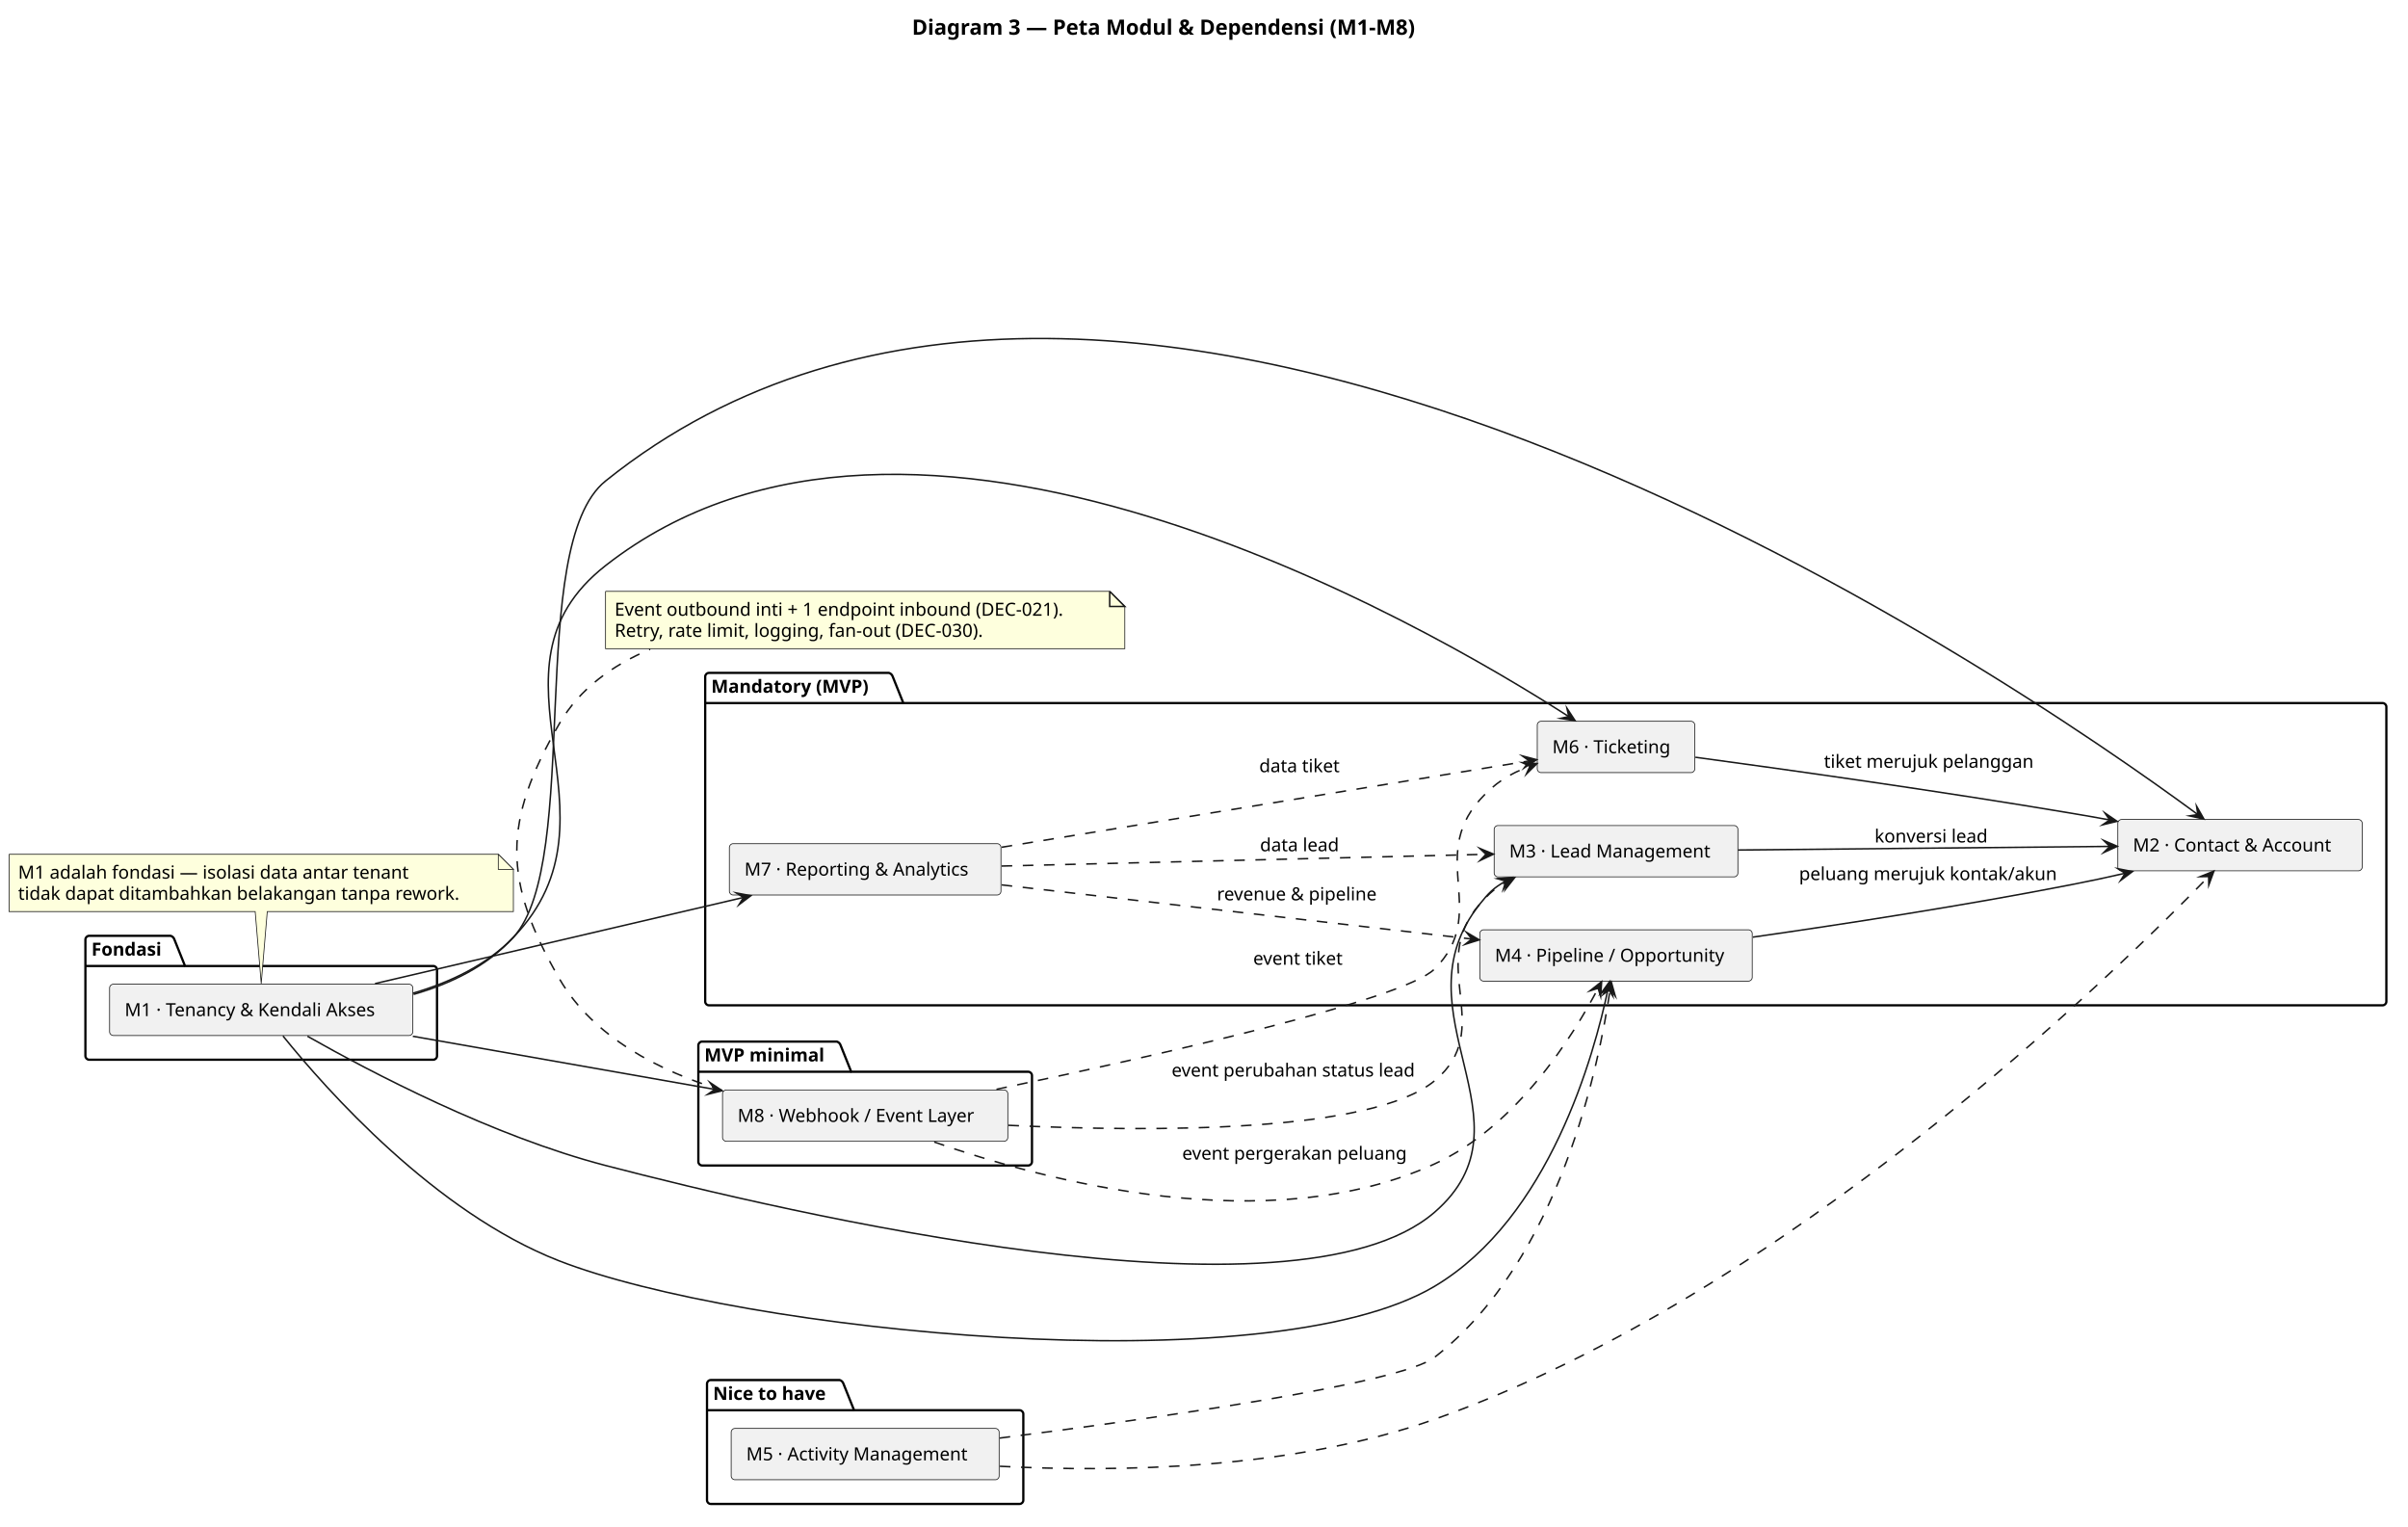
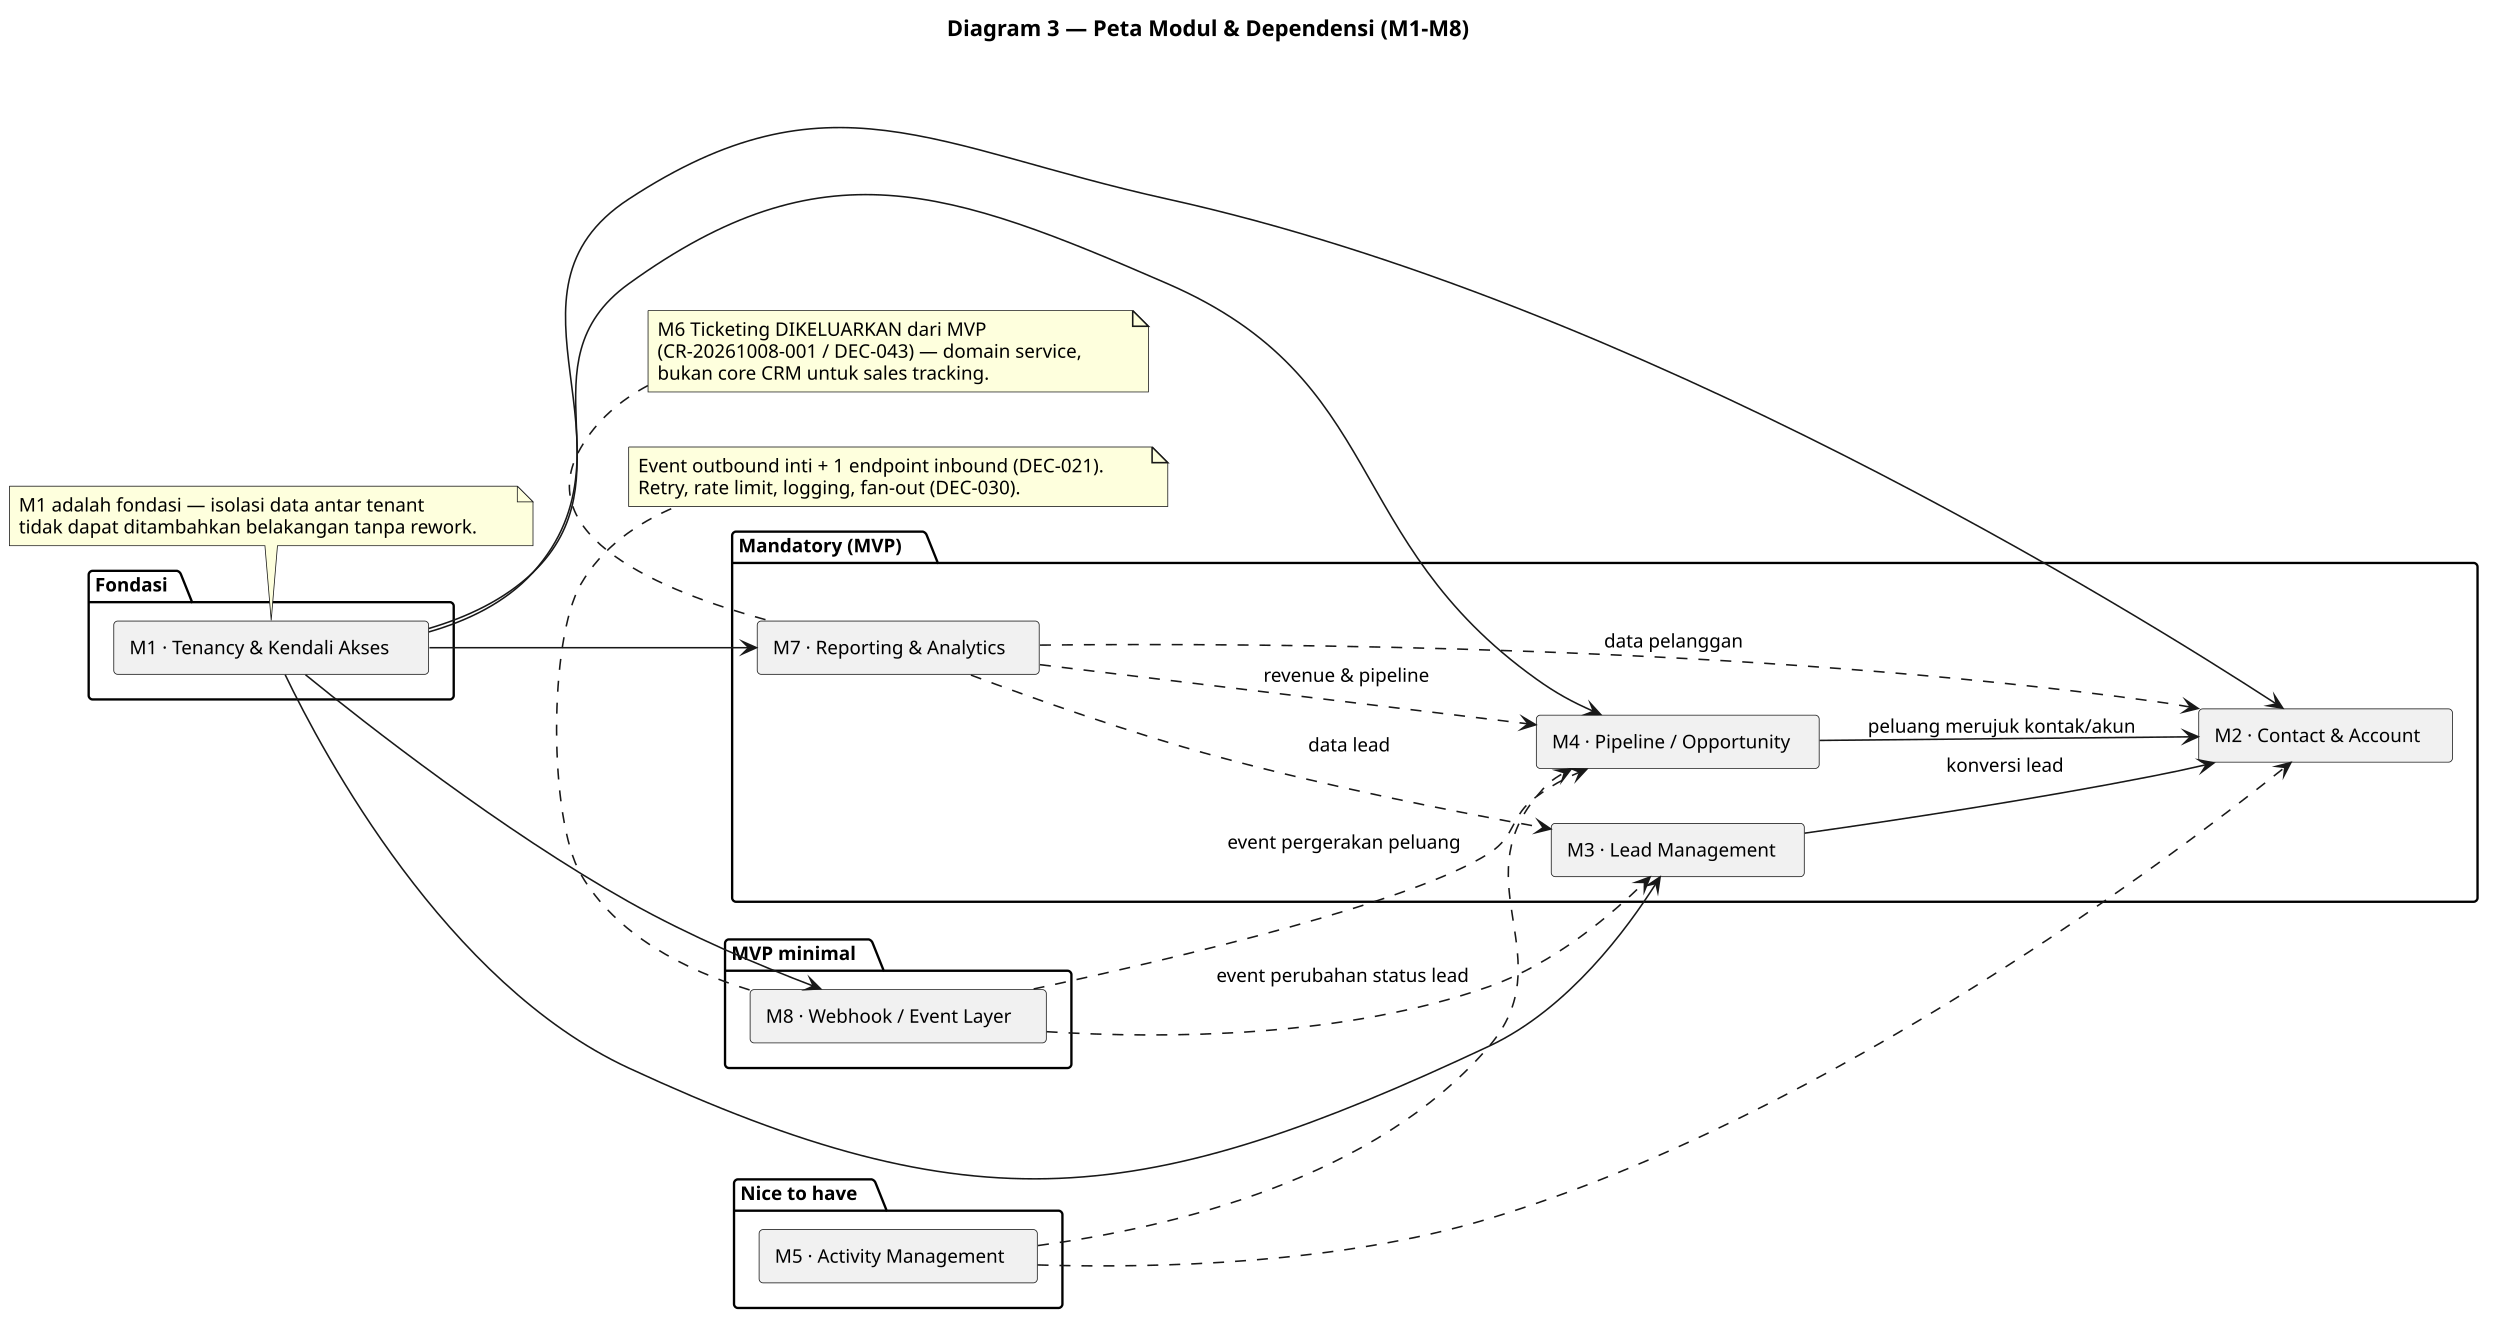
- <svg xmlns="http://www.w3.org/2000/svg" version="1.1" data-diagram-type="DESCRIPTION" style="width:1594px;height:1010px;background:#FFFFFF;" width="1594px" height="1010px" viewBox="0 0 1594 1010" zoomAndPan="magnify" preserveAspectRatio="none" contentStyleType="text/css">
+ <svg xmlns="http://www.w3.org/2000/svg" version="1.1" data-diagram-type="DESCRIPTION" style="width:1594px;height:848px;background:#FFFFFF;" width="1594px" height="848px" viewBox="0 0 1594 848" zoomAndPan="magnify" preserveAspectRatio="none" contentStyleType="text/css">
  <defs />
  <g font-family="sans-serif" lengthAdjust="spacing">
    <g class="title" data-source-line="1">
      <text x="603.692" y="22.995" fill="#000" font-size="14" textLength="380.297" font-weight="700">Diagram 3 — Peta Modul &amp; Dependensi (M1-M8)</text>
    </g>
    <g class="cluster" data-qualified-name="Fondasi" id="ent0001" data-source-line="8">
-       <path d="M59.04,619.337 L112.968,619.337 A3.75,3.75 0 0 1 115.468,621.837 L122.468,639.306 L286.79,639.306 A2.5,2.5 0 0 1 289.29,641.806 L289.29,698.837 A2.5,2.5 0 0 1 286.79,701.337 L59.04,701.337 A2.5,2.5 0 0 1 56.54,698.837 L56.54,621.837 A2.5,2.5 0 0 1 59.04,619.337" style="stroke:#000;stroke-width:1.5;" fill="none" />
-       <line x1="56.54" y1="639.306" x2="122.468" y2="639.306" style="stroke:#000;stroke-width:1.5;" />
-       <text x="60.54" y="632.476" fill="#000" font-size="12" textLength="52.928" font-weight="700">Fondasi</text>
+       <path d="M59.04,363.967 L112.968,363.967 A3.75,3.75 0 0 1 115.468,366.467 L122.468,383.936 L286.79,383.936 A2.5,2.5 0 0 1 289.29,386.436 L289.29,443.467 A2.5,2.5 0 0 1 286.79,445.967 L59.04,445.967 A2.5,2.5 0 0 1 56.54,443.467 L56.54,366.467 A2.5,2.5 0 0 1 59.04,363.967" style="stroke:#000;stroke-width:1.5;" fill="none" />
+       <line x1="56.54" y1="383.936" x2="122.468" y2="383.936" style="stroke:#000;stroke-width:1.5;" />
+       <text x="60.54" y="377.106" fill="#000" font-size="12" textLength="52.928" font-weight="700">Fondasi</text>
    </g>
    <g class="cluster" data-qualified-name="Mandatory .MVP." id="ent0003" data-source-line="12">
-       <path d="M469.31,445.337 L588.47,445.337 A3.75,3.75 0 0 1 590.97,447.837 L597.97,465.306 L1577.18,465.306 A2.5,2.5 0 0 1 1579.68,467.806 L1579.68,662.837 A2.5,2.5 0 0 1 1577.18,665.337 L469.31,665.337 A2.5,2.5 0 0 1 466.81,662.837 L466.81,447.837 A2.5,2.5 0 0 1 469.31,445.337" style="stroke:#000;stroke-width:1.5;" fill="none" />
-       <line x1="466.81" y1="465.306" x2="597.97" y2="465.306" style="stroke:#000;stroke-width:1.5;" />
-       <text x="470.81" y="458.476" fill="#000" font-size="12" textLength="118.16" font-weight="700">Mandatory (MVP)</text>
+       <path d="M469.31,338.967 L588.47,338.967 A3.75,3.75 0 0 1 590.97,341.467 L597.97,358.936 L1577.18,358.936 A2.5,2.5 0 0 1 1579.68,361.436 L1579.68,572.467 A2.5,2.5 0 0 1 1577.18,574.967 L469.31,574.967 A2.5,2.5 0 0 1 466.81,572.467 L466.81,341.467 A2.5,2.5 0 0 1 469.31,338.967" style="stroke:#000;stroke-width:1.5;" fill="none" />
+       <line x1="466.81" y1="358.936" x2="597.97" y2="358.936" style="stroke:#000;stroke-width:1.5;" />
+       <text x="470.81" y="352.106" fill="#000" font-size="12" textLength="118.16" font-weight="700">Mandatory (MVP)</text>
    </g>
-     <g class="cluster" data-qualified-name="MVP minimal" id="ent0009" data-source-line="20">
-       <path d="M464.78,689.337 L553.969,689.337 A3.75,3.75 0 0 1 556.469,691.837 L563.469,709.306 L680.63,709.306 A2.5,2.5 0 0 1 683.13,711.806 L683.13,768.837 A2.5,2.5 0 0 1 680.63,771.337 L464.78,771.337 A2.5,2.5 0 0 1 462.28,768.837 L462.28,691.837 A2.5,2.5 0 0 1 464.78,689.337" style="stroke:#000;stroke-width:1.5;" fill="none" />
-       <line x1="462.28" y1="709.306" x2="563.469" y2="709.306" style="stroke:#000;stroke-width:1.5;" />
-       <text x="466.28" y="702.476" fill="#000" font-size="12" textLength="88.189" font-weight="700">MVP minimal</text>
+     <g class="cluster" data-qualified-name="MVP minimal" id="ent0008" data-source-line="19">
+       <path d="M464.78,598.967 L553.969,598.967 A3.75,3.75 0 0 1 556.469,601.467 L563.469,618.936 L680.63,618.936 A2.5,2.5 0 0 1 683.13,621.436 L683.13,678.467 A2.5,2.5 0 0 1 680.63,680.967 L464.78,680.967 A2.5,2.5 0 0 1 462.28,678.467 L462.28,601.467 A2.5,2.5 0 0 1 464.78,598.967" style="stroke:#000;stroke-width:1.5;" fill="none" />
+       <line x1="462.28" y1="618.936" x2="563.469" y2="618.936" style="stroke:#000;stroke-width:1.5;" />
+       <text x="466.28" y="612.106" fill="#000" font-size="12" textLength="88.189" font-weight="700">MVP minimal</text>
    </g>
-     <g class="cluster" data-qualified-name="Nice to have" id="ent0011" data-source-line="24">
-       <path d="M470.51,913.337 L555.856,913.337 A3.75,3.75 0 0 1 558.356,915.837 L565.356,933.306 L674.9,933.306 A2.5,2.5 0 0 1 677.4,935.806 L677.4,992.837 A2.5,2.5 0 0 1 674.9,995.337 L470.51,995.337 A2.5,2.5 0 0 1 468.01,992.837 L468.01,915.837 A2.5,2.5 0 0 1 470.51,913.337" style="stroke:#000;stroke-width:1.5;" fill="none" />
-       <line x1="468.01" y1="933.306" x2="565.356" y2="933.306" style="stroke:#000;stroke-width:1.5;" />
-       <text x="472.01" y="926.476" fill="#000" font-size="12" textLength="84.346" font-weight="700">Nice to have</text>
+     <g class="cluster" data-qualified-name="Nice to have" id="ent0010" data-source-line="23">
+       <path d="M470.51,751.967 L555.856,751.967 A3.75,3.75 0 0 1 558.356,754.467 L565.356,771.936 L674.9,771.936 A2.5,2.5 0 0 1 677.4,774.436 L677.4,831.467 A2.5,2.5 0 0 1 674.9,833.967 L470.51,833.967 A2.5,2.5 0 0 1 468.01,831.467 L468.01,754.467 A2.5,2.5 0 0 1 470.51,751.967" style="stroke:#000;stroke-width:1.5;" fill="none" />
+       <line x1="468.01" y1="771.936" x2="565.356" y2="771.936" style="stroke:#000;stroke-width:1.5;" />
+       <text x="472.01" y="765.106" fill="#000" font-size="12" textLength="84.346" font-weight="700">Nice to have</text>
    </g>
    <g class="entity" data-qualified-name="Fondasi.M1" id="ent0002" data-source-line="9">
-       <rect x="72.54" y="651.357" width="200.75" height="33.969" fill="#F1F1F1" style="stroke:#181818;stroke-width:0.5;" rx="2.5" ry="2.5" />
-       <text x="82.54" y="672.496" fill="#000" font-size="12" textLength="180.75">M1 · Tenancy &amp; Kendali Akses</text>
+       <rect x="72.54" y="395.987" width="200.75" height="33.969" fill="#F1F1F1" style="stroke:#181818;stroke-width:0.5;" rx="2.5" ry="2.5" />
+       <text x="82.54" y="417.126" fill="#000" font-size="12" textLength="180.75">M1 · Tenancy &amp; Kendali Akses</text>
    </g>
    <g class="entity" data-qualified-name="Mandatory .MVP..M2" id="ent0004" data-source-line="13">
-       <rect x="1401.91" y="542.357" width="161.768" height="33.969" fill="#F1F1F1" style="stroke:#181818;stroke-width:0.5;" rx="2.5" ry="2.5" />
-       <text x="1411.91" y="563.496" fill="#000" font-size="12" textLength="141.768">M2 · Contact &amp; Account</text>
+       <rect x="1401.91" y="451.987" width="161.768" height="33.969" fill="#F1F1F1" style="stroke:#181818;stroke-width:0.5;" rx="2.5" ry="2.5" />
+       <text x="1411.91" y="473.126" fill="#000" font-size="12" textLength="141.768">M2 · Contact &amp; Account</text>
    </g>
    <g class="entity" data-qualified-name="Mandatory .MVP..M3" id="ent0005" data-source-line="14">
-       <rect x="989.08" y="546.357" width="161.334" height="33.969" fill="#F1F1F1" style="stroke:#181818;stroke-width:0.5;" rx="2.5" ry="2.5" />
-       <text x="999.08" y="567.496" fill="#000" font-size="12" textLength="141.334">M3 · Lead Management</text>
+       <rect x="989.08" y="524.987" width="161.334" height="33.969" fill="#F1F1F1" style="stroke:#181818;stroke-width:0.5;" rx="2.5" ry="2.5" />
+       <text x="999.08" y="546.126" fill="#000" font-size="12" textLength="141.334">M3 · Lead Management</text>
    </g>
    <g class="entity" data-qualified-name="Mandatory .MVP..M4" id="ent0006" data-source-line="15">
-       <rect x="979.57" y="615.357" width="180.342" height="33.969" fill="#F1F1F1" style="stroke:#181818;stroke-width:0.5;" rx="2.5" ry="2.5" />
-       <text x="989.57" y="636.496" fill="#000" font-size="12" textLength="160.342">M4 · Pipeline / Opportunity</text>
+       <rect x="979.57" y="455.987" width="180.342" height="33.969" fill="#F1F1F1" style="stroke:#181818;stroke-width:0.5;" rx="2.5" ry="2.5" />
+       <text x="989.57" y="477.126" fill="#000" font-size="12" textLength="160.342">M4 · Pipeline / Opportunity</text>
    </g>
-     <g class="entity" data-qualified-name="Mandatory .MVP..M6" id="ent0007" data-source-line="16">
-       <rect x="1017.6" y="477.357" width="104.287" height="33.969" fill="#F1F1F1" style="stroke:#181818;stroke-width:0.5;" rx="2.5" ry="2.5" />
-       <text x="1027.6" y="498.496" fill="#000" font-size="12" textLength="84.287">M6 · Ticketing</text>
+     <g class="entity" data-qualified-name="Mandatory .MVP..M7" id="ent0007" data-source-line="16">
+       <rect x="482.81" y="395.987" width="179.785" height="33.969" fill="#F1F1F1" style="stroke:#181818;stroke-width:0.5;" rx="2.5" ry="2.5" />
+       <text x="492.81" y="417.126" fill="#000" font-size="12" textLength="159.785">M7 · Reporting &amp; Analytics</text>
    </g>
-     <g class="entity" data-qualified-name="Mandatory .MVP..M7" id="ent0008" data-source-line="17">
-       <rect x="482.81" y="558.357" width="179.785" height="33.969" fill="#F1F1F1" style="stroke:#181818;stroke-width:0.5;" rx="2.5" ry="2.5" />
-       <text x="492.81" y="579.496" fill="#000" font-size="12" textLength="159.785">M7 · Reporting &amp; Analytics</text>
+     <g class="entity" data-qualified-name="MVP minimal.M8" id="ent0009" data-source-line="20">
+       <rect x="478.28" y="630.987" width="188.855" height="33.969" fill="#F1F1F1" style="stroke:#181818;stroke-width:0.5;" rx="2.5" ry="2.5" />
+       <text x="488.28" y="652.126" fill="#000" font-size="12" textLength="168.855">M8 · Webhook / Event Layer</text>
    </g>
-     <g class="entity" data-qualified-name="MVP minimal.M8" id="ent0010" data-source-line="21">
-       <rect x="478.28" y="721.357" width="188.855" height="33.969" fill="#F1F1F1" style="stroke:#181818;stroke-width:0.5;" rx="2.5" ry="2.5" />
-       <text x="488.28" y="742.496" fill="#000" font-size="12" textLength="168.855">M8 · Webhook / Event Layer</text>
+     <g class="entity" data-qualified-name="Nice to have.M5" id="ent0011" data-source-line="24">
+       <rect x="484.01" y="783.987" width="177.383" height="33.969" fill="#F1F1F1" style="stroke:#181818;stroke-width:0.5;" rx="2.5" ry="2.5" />
+       <text x="494.01" y="805.126" fill="#000" font-size="12" textLength="157.383">M5 · Activity Management</text>
    </g>
-     <g class="entity" data-qualified-name="Nice to have.M5" id="ent0012" data-source-line="25">
-       <rect x="484.01" y="945.357" width="177.383" height="33.969" fill="#F1F1F1" style="stroke:#181818;stroke-width:0.5;" rx="2.5" ry="2.5" />
-       <text x="494.01" y="966.496" fill="#000" font-size="12" textLength="157.383">M5 · Activity Management</text>
+     <g class="entity" data-qualified-name="GMN26" id="ent0027" data-source-line="44">
+       <path d="M6,309.997 L6,347.934 A0,0 0 0 0 6,347.934 L168.92,347.934 L172.92,395.577 L176.92,347.934 L339.838,347.934 A0,0 0 0 0 339.838,347.934 L339.838,319.997 L329.838,309.997 L6,309.997 A0,0 0 0 0 6,309.997" style="stroke:#181818;stroke-width:0.5;" fill="#FEFFDD" />
+       <path d="M329.838,309.997 L329.838,319.997 L339.838,319.997 L329.838,309.997" style="stroke:#181818;stroke-width:0.5;" fill="#FEFFDD" />
+       <text x="12" y="326.136" fill="#000" font-size="12" textLength="276.574">M1 adalah fondasi — isolasi data antar tenant</text>
+       <text x="12" y="340.104" fill="#000" font-size="12" textLength="312.838">tidak dapat ditambahkan belakangan tanpa rework.</text>
    </g>
-     <g class="entity" data-qualified-name="GMN30" id="ent0031" data-source-line="48">
-       <path d="M400.84,391.367 L400.84,429.304 L744.574,429.304 L744.574,401.367 L734.574,391.367 L400.84,391.367" style="stroke:#181818;stroke-width:0.5;" fill="#FEFFDD" />
-       <path d="M734.574,391.367 L734.574,401.367 L744.574,401.367 L734.574,391.367" style="stroke:#181818;stroke-width:1;" fill="#FEFFDD" />
-       <text x="406.84" y="407.506" fill="#000" font-size="12" textLength="322.734">Event outbound inti + 1 endpoint inbound (DEC-021).</text>
-       <text x="406.84" y="421.474" fill="#000" font-size="12" textLength="266.994">Retry, rate limit, logging, fan-out (DEC-030).</text>
+     <g class="entity" data-qualified-name="GMN29" id="ent0030" data-source-line="49">
+       <path d="M400.84,284.997 L400.84,322.934 L744.574,322.934 L744.574,294.997 L734.574,284.997 L400.84,284.997" style="stroke:#181818;stroke-width:0.5;" fill="#FEFFDD" />
+       <path d="M734.574,284.997 L734.574,294.997 L744.574,294.997 L734.574,284.997" style="stroke:#181818;stroke-width:1;" fill="#FEFFDD" />
+       <text x="406.84" y="301.136" fill="#000" font-size="12" textLength="322.734">Event outbound inti + 1 endpoint inbound (DEC-021).</text>
+       <text x="406.84" y="315.104" fill="#000" font-size="12" textLength="266.994">Retry, rate limit, logging, fan-out (DEC-030).</text>
    </g>
-     <g class="entity" data-qualified-name="GMN33" id="ent0034" data-source-line="53">
-       <path d="M6,565.367 L6,603.304 A0,0 0 0 0 6,603.304 L168.92,603.304 L172.92,650.947 L176.92,603.304 L339.838,603.304 A0,0 0 0 0 339.838,603.304 L339.838,575.367 L329.838,565.367 L6,565.367 A0,0 0 0 0 6,565.367" style="stroke:#181818;stroke-width:0.5;" fill="#FEFFDD" />
-       <path d="M329.838,565.367 L329.838,575.367 L339.838,575.367 L329.838,565.367" style="stroke:#181818;stroke-width:0.5;" fill="#FEFFDD" />
-       <text x="12" y="581.506" fill="#000" font-size="12" textLength="276.574">M1 adalah fondasi — isolasi data antar tenant</text>
-       <text x="12" y="595.474" fill="#000" font-size="12" textLength="312.838">tidak dapat ditambahkan belakangan tanpa rework.</text>
+     <g class="entity" data-qualified-name="GMN32" id="ent0033" data-source-line="54">
+       <path d="M413.2,198.017 L413.2,249.923 L732.214,249.923 L732.214,208.017 L722.214,198.017 L413.2,198.017" style="stroke:#181818;stroke-width:0.5;" fill="#FEFFDD" />
+       <path d="M722.214,198.017 L722.214,208.017 L732.214,208.017 L722.214,198.017" style="stroke:#181818;stroke-width:1;" fill="#FEFFDD" />
+       <text x="419.2" y="214.156" fill="#000" font-size="12" textLength="222.439">M6 Ticketing DIKELUARKAN dari MVP</text>
+       <text x="419.2" y="228.124" fill="#000" font-size="12" textLength="298.014">(CR-20261008-001 / DEC-043) — domain service,</text>
+       <text x="419.2" y="242.093" fill="#000" font-size="12" textLength="227.484">bukan core CRM untuk sales tracking.</text>
    </g>
-     <g class="link" data-entity-1="ent0002" data-entity-2="ent0004" id="lnk13" data-source-line="28" data-link-type="dependency">
-       <path d="M273.77,658.107 C298.4,650.997 322.62,639.337 339.84,620.337 C385.81,569.597 347.45,361.197 400.84,318.337 C743.44,43.297 1331.614,448.281 1454.894,539.101" style="stroke:#181818;stroke-width:1;" fill="none" id="M1-to-M2" />
-       <polygon points="1458.92,542.067,1454.046,533.508,1454.894,539.101,1449.302,539.949,1458.92,542.067" fill="#181818" style="stroke:#181818;stroke-width:1;stroke-linejoin:miter;stroke-miterlimit:10;" />
+     <g class="link" data-entity-1="ent0002" data-entity-2="ent0004" id="lnk12" data-source-line="27" data-link-type="dependency">
+       <path d="M273.41,402.927 C298.18,395.827 322.57,384.127 339.84,364.967 C412.94,283.847 309.47,186.767 400.84,126.967 C528.66,43.297 595.39,94.047 744.57,126.967 C1042.52,192.707 1358.959,388.689 1451.349,448.819" style="stroke:#181818;stroke-width:1;" fill="none" id="M1-to-M2" />
+       <polygon points="1455.54,451.547,1450.179,443.285,1451.349,448.819,1445.815,449.99,1455.54,451.547" fill="#181818" style="stroke:#181818;stroke-width:1;stroke-linejoin:miter;stroke-miterlimit:10;" />
    </g>
-     <g class="link" data-entity-1="ent0002" data-entity-2="ent0005" id="lnk14" data-source-line="29" data-link-type="dependency">
-       <path d="M203.52,685.797 C245.71,709.727 326.31,751.957 400.84,771.337 C519.04,802.077 857.14,882.167 949.57,802.337 C1018.93,742.437 922.56,670.087 979.57,598.337 C985.37,591.047 988.52,587.696 996.74,583.126" style="stroke:#181818;stroke-width:1;" fill="none" id="M1-to-M3" />
-       <polygon points="1001.11,580.697,991.3,581.574,996.74,583.126,995.188,588.566,1001.11,580.697" fill="#181818" style="stroke:#181818;stroke-width:1;stroke-linejoin:miter;stroke-miterlimit:10;" />
+     <g class="link" data-entity-1="ent0002" data-entity-2="ent0005" id="lnk13" data-source-line="28" data-link-type="dependency">
+       <path d="M181.84,430.237 C206.03,480.577 284.41,626.987 400.84,680.967 C622.17,783.577 728.72,770.597 949.57,666.967 C1000.33,643.147 1037.839,591.647 1055.819,563.347" style="stroke:#181818;stroke-width:1;" fill="none" id="M1-to-M3" />
+       <polygon points="1058.5,559.127,1050.297,564.578,1055.819,563.347,1057.05,568.868,1058.5,559.127" fill="#181818" style="stroke:#181818;stroke-width:1;stroke-linejoin:miter;stroke-miterlimit:10;" />
    </g>
-     <g class="link" data-entity-1="ent0002" data-entity-2="ent0006" id="lnk15" data-source-line="30" data-link-type="dependency">
-       <path d="M187.31,685.627 C216.11,721.307 288.03,802.377 369.84,834.337 C489.89,881.237 838.78,917.187 949.57,851.337 C1025.85,806.007 1055.347,697.729 1064.487,654.439" style="stroke:#181818;stroke-width:1;" fill="none" id="M1-to-M4" />
-       <polygon points="1065.52,649.547,1059.747,657.526,1064.487,654.439,1067.574,659.179,1065.52,649.547" fill="#181818" style="stroke:#181818;stroke-width:1;stroke-linejoin:miter;stroke-miterlimit:10;" />
+     <g class="link" data-entity-1="ent0002" data-entity-2="ent0006" id="lnk14" data-source-line="29" data-link-type="dependency">
+       <path d="M273.39,400.727 C297.58,393.607 321.69,382.427 339.84,364.967 C401.92,305.227 330.99,231.397 400.84,180.967 C524.7,91.537 604.47,120.047 744.57,180.967 C885.01,242.027 855.02,343.867 979.57,432.967 C991.99,441.847 1002.123,447.424 1015.973,453.514" style="stroke:#181818;stroke-width:1;" fill="none" id="M1-to-M4" />
+       <polygon points="1020.55,455.527,1013.921,448.243,1015.973,453.514,1010.701,455.566,1020.55,455.527" fill="#181818" style="stroke:#181818;stroke-width:1;stroke-linejoin:miter;stroke-miterlimit:10;" />
    </g>
-     <g class="link" data-entity-1="ent0002" data-entity-2="ent0007" id="lnk16" data-source-line="31" data-link-type="dependency">
-       <path d="M273.45,657.287 C297.94,650.167 322.17,638.707 339.84,620.337 C417.94,539.167 312.12,443.747 400.84,374.337 C603.35,215.907 941.804,412.124 1038.464,474.244" style="stroke:#181818;stroke-width:1;" fill="none" id="M1-to-M6" />
-       <polygon points="1042.67,476.947,1037.261,468.716,1038.464,474.244,1032.936,475.446,1042.67,476.947" fill="#181818" style="stroke:#181818;stroke-width:1;stroke-linejoin:miter;stroke-miterlimit:10;" />
+     <g class="link" data-entity-1="ent0002" data-entity-2="ent0007" id="lnk15" data-source-line="30" data-link-type="dependency">
+       <path d="M273.78,412.967 C337.88,412.967 415.39,412.967 477.32,412.967" style="stroke:#181818;stroke-width:1;" fill="none" id="M1-to-M7" />
+       <polygon points="482.32,412.967,473.32,408.967,477.32,412.967,473.32,416.967,482.32,412.967" fill="#181818" style="stroke:#181818;stroke-width:1;stroke-linejoin:miter;stroke-miterlimit:10;" />
    </g>
-     <g class="link" data-entity-1="ent0002" data-entity-2="ent0008" id="lnk17" data-source-line="32" data-link-type="dependency">
-       <path d="M248.27,650.957 C319.33,634.337 421.011,610.565 492.171,593.935" style="stroke:#181818;stroke-width:1;" fill="none" id="M1-to-M7" />
-       <polygon points="497.04,592.797,487.366,590.95,492.171,593.935,489.186,598.74,497.04,592.797" fill="#181818" style="stroke:#181818;stroke-width:1;stroke-linejoin:miter;stroke-miterlimit:10;" />
+     <g class="link" data-entity-1="ent0002" data-entity-2="ent0009" id="lnk16" data-source-line="31" data-link-type="dependency">
+       <path d="M194.79,430.237 C233.59,461.797 320.23,529.677 400.84,574.967 C440.49,597.247 483.63,615.34 518.58,628.71" style="stroke:#181818;stroke-width:1;" fill="none" id="M1-to-M8" />
+       <polygon points="523.25,630.497,516.273,623.545,518.58,628.71,513.415,631.017,523.25,630.497" fill="#181818" style="stroke:#181818;stroke-width:1;stroke-linejoin:miter;stroke-miterlimit:10;" />
    </g>
-     <g class="link" data-entity-1="ent0002" data-entity-2="ent0010" id="lnk18" data-source-line="33" data-link-type="dependency">
-       <path d="M273.27,685.817 C335.98,696.857 411.546,710.15 473.136,720.99" style="stroke:#181818;stroke-width:1;" fill="none" id="M1-to-M8" />
-       <polygon points="478.06,721.857,469.89,716.357,473.136,720.99,468.503,724.236,478.06,721.857" fill="#181818" style="stroke:#181818;stroke-width:1;stroke-linejoin:miter;stroke-miterlimit:10;" />
+     <g class="link" data-entity-1="ent0005" data-entity-2="ent0004" id="lnk17" data-source-line="33" data-link-type="dependency">
+       <path d="M1150.62,531.227 C1211.49,522.617 1297.26,509.597 1371.91,494.967 C1384.8,492.437 1393.597,490.579 1406.757,487.549" style="stroke:#181818;stroke-width:1;" fill="none" id="M3-to-M2" />
+       <polygon points="1411.63,486.427,1401.962,484.548,1406.757,487.549,1403.757,492.344,1411.63,486.427" fill="#181818" style="stroke:#181818;stroke-width:1;stroke-linejoin:miter;stroke-miterlimit:10;" />
+       <text x="1240.91" y="492.106" fill="#000" font-size="12" textLength="80.402">konversi lead</text>
    </g>
-     <g class="link" data-entity-1="ent0005" data-entity-2="ent0004" id="lnk19" data-source-line="35" data-link-type="dependency">
-       <path d="M1150.49,562.557 C1222.86,561.857 1324.05,560.876 1396.58,560.166" style="stroke:#181818;stroke-width:1;" fill="none" id="M3-to-M2" />
-       <polygon points="1401.58,560.117,1392.541,556.205,1396.58,560.166,1392.62,564.205,1401.58,560.117" fill="#181818" style="stroke:#181818;stroke-width:1;stroke-linejoin:miter;stroke-miterlimit:10;" />
-       <text x="1240.91" y="557.546" fill="#000" font-size="12" textLength="80.402">konversi lead</text>
+     <g class="link" data-entity-1="ent0006" data-entity-2="ent0004" id="lnk18" data-source-line="34" data-link-type="dependency">
+       <path d="M1160.19,472.097 C1232.1,471.397 1327.23,470.476 1396.58,469.796" style="stroke:#181818;stroke-width:1;" fill="none" id="M4-to-M2" />
+       <polygon points="1401.58,469.747,1392.541,465.835,1396.58,469.796,1392.62,473.835,1401.58,469.747" fill="#181818" style="stroke:#181818;stroke-width:1;stroke-linejoin:miter;stroke-miterlimit:10;" />
+       <text x="1190.91" y="467.176" fill="#000" font-size="12" textLength="180.105">peluang merujuk kontak/akun</text>
    </g>
-     <g class="link" data-entity-1="ent0006" data-entity-2="ent0004" id="lnk20" data-source-line="36" data-link-type="dependency">
-       <path d="M1160.34,620.207 C1220.41,611.627 1301.16,599.207 1371.91,585.337 C1384.8,582.807 1393.597,580.949 1406.757,577.919" style="stroke:#181818;stroke-width:1;" fill="none" id="M4-to-M2" />
-       <polygon points="1411.63,576.797,1401.962,574.918,1406.757,577.919,1403.757,582.714,1411.63,576.797" fill="#181818" style="stroke:#181818;stroke-width:1;stroke-linejoin:miter;stroke-miterlimit:10;" />
-       <text x="1190.91" y="582.476" fill="#000" font-size="12" textLength="180.105">peluang merujuk kontak/akun</text>
+     <g class="link" data-entity-1="ent0007" data-entity-2="ent0006" id="lnk19" data-source-line="35" data-link-type="dependency">
+       <path d="M663.07,423.797 C752.6,434.647 884.686,450.655 974.276,461.515" style="stroke:#181818;stroke-width:1;stroke-dasharray:7,7;" fill="none" id="M7-to-M4" />
+       <polygon points="979.24,462.117,970.787,457.063,974.276,461.515,969.824,465.005,979.24,462.117" fill="#181818" style="stroke:#181818;stroke-width:1;stroke-linejoin:miter;stroke-miterlimit:10;" />
+       <text x="805.57" y="434.736" fill="#000" font-size="12" textLength="113.988">revenue &amp; pipeline</text>
+     </g>
+     <g class="link" data-entity-1="ent0007" data-entity-2="ent0005" id="lnk20" data-source-line="36" data-link-type="dependency">
+       <path d="M619.05,430.437 C659.42,445.527 720.32,467.187 774.57,481.967 C846.23,501.497 924.339,516.994 983.879,527.674" style="stroke:#181818;stroke-width:1;stroke-dasharray:7,7;" fill="none" id="M7-to-M3" />
+       <polygon points="988.8,528.557,980.648,523.031,983.879,527.674,979.235,530.905,988.8,528.557" fill="#181818" style="stroke:#181818;stroke-width:1;stroke-linejoin:miter;stroke-miterlimit:10;" />
+       <text x="834.07" y="479.106" fill="#000" font-size="12" textLength="56.531">data lead</text>
    </g>
    <g class="link" data-entity-1="ent0007" data-entity-2="ent0004" id="lnk21" data-source-line="37" data-link-type="dependency">
-       <path d="M1122.28,501.167 C1182.33,509.287 1284.5,523.607 1371.91,538.337 C1381.49,539.947 1386.603,540.831 1396.533,542.661" style="stroke:#181818;stroke-width:1;" fill="none" id="M6-to-M2" />
-       <polygon points="1401.45,543.567,1393.324,538.002,1396.533,542.661,1391.874,545.869,1401.45,543.567" fill="#181818" style="stroke:#181818;stroke-width:1;stroke-linejoin:miter;stroke-miterlimit:10;" />
-       <text x="1207.41" y="508.116" fill="#000" font-size="12" textLength="147.691">tiket merujuk pelanggan</text>
+       <path d="M663.08,411.317 C811.18,409.807 1116.5,411.857 1371.91,446.967 C1381.55,448.287 1386.699,449.052 1396.649,450.842" style="stroke:#181818;stroke-width:1;stroke-dasharray:7,7;" fill="none" id="M7-to-M2" />
+       <polygon points="1401.57,451.727,1393.42,446.197,1396.649,450.842,1392.004,454.07,1401.57,451.727" fill="#181818" style="stroke:#181818;stroke-width:1;stroke-linejoin:miter;stroke-miterlimit:10;" />
+       <text x="1022.74" y="412.846" fill="#000" font-size="12" textLength="94.33">data pelanggan</text>
    </g>
-     <g class="link" data-entity-1="ent0008" data-entity-2="ent0006" id="lnk22" data-source-line="38" data-link-type="dependency">
-       <path d="M663.07,585.627 C752.6,595.937 884.683,611.145 974.273,621.455" style="stroke:#181818;stroke-width:1;stroke-dasharray:7,7;" fill="none" id="M7-to-M4" />
-       <polygon points="979.24,622.027,970.756,617.024,974.273,621.455,969.842,624.972,979.24,622.027" fill="#181818" style="stroke:#181818;stroke-width:1;stroke-linejoin:miter;stroke-miterlimit:10;" />
-       <text x="805.57" y="595.866" fill="#000" font-size="12" textLength="113.988">revenue &amp; pipeline</text>
+     <g class="link" data-entity-1="ent0011" data-entity-2="ent0004" id="lnk22" data-source-line="38" data-link-type="dependency">
+       <path d="M661.54,806.527 C739.02,808.837 854.13,805.847 949.57,776.967 C1167.73,710.957 1388.282,543.946 1456.792,489.276" style="stroke:#181818;stroke-width:1;stroke-dasharray:7,7;" fill="none" id="M5-to-M2" />
+       <polygon points="1460.7,486.157,1451.17,488.644,1456.792,489.276,1456.16,494.897,1460.7,486.157" fill="#181818" style="stroke:#181818;stroke-width:1;stroke-linejoin:miter;stroke-miterlimit:10;" />
    </g>
-     <g class="link" data-entity-1="ent0008" data-entity-2="ent0007" id="lnk23" data-source-line="39" data-link-type="dependency">
-       <path d="M663.07,560.717 C766.53,543.787 928.496,517.284 1012.306,503.574" style="stroke:#181818;stroke-width:1;stroke-dasharray:7,7;" fill="none" id="M7-to-M6" />
-       <polygon points="1017.24,502.767,1007.712,500.272,1012.306,503.574,1009.004,508.167,1017.24,502.767" fill="#181818" style="stroke:#181818;stroke-width:1;stroke-linejoin:miter;stroke-miterlimit:10;" />
-       <text x="833.57" y="511.046" fill="#000" font-size="12" textLength="57.92">data tiket</text>
+     <g class="link" data-entity-1="ent0011" data-entity-2="ent0006" id="lnk23" data-source-line="39" data-link-type="dependency">
+       <path d="M661.84,794.167 C748.32,782.597 877.43,751.347 949.57,666.967 C996.31,612.307 933.71,563.357 979.57,507.967 C985.62,500.667 988.995,497.262 997.435,492.682" style="stroke:#181818;stroke-width:1;stroke-dasharray:7,7;" fill="none" id="M5-to-M4" />
+       <polygon points="1001.83,490.297,992.012,491.074,997.435,492.682,995.827,498.105,1001.83,490.297" fill="#181818" style="stroke:#181818;stroke-width:1;stroke-linejoin:miter;stroke-miterlimit:10;" />
    </g>
-     <g class="link" data-entity-1="ent0008" data-entity-2="ent0005" id="lnk24" data-source-line="40" data-link-type="dependency">
-       <path d="M663.07,573.167 C755.81,570.927 894.521,567.558 983.671,565.398" style="stroke:#181818;stroke-width:1;stroke-dasharray:7,7;" fill="none" id="M7-to-M3" />
-       <polygon points="988.67,565.277,979.576,561.496,983.671,565.398,979.77,569.494,988.67,565.277" fill="#181818" style="stroke:#181818;stroke-width:1;stroke-linejoin:miter;stroke-miterlimit:10;" />
-       <text x="834.07" y="563.376" fill="#000" font-size="12" textLength="56.531">data lead</text>
+     <g class="link" data-entity-1="ent0009" data-entity-2="ent0005" id="lnk24" data-source-line="40" data-link-type="dependency">
+       <path d="M667.32,657.807 C745.16,662.587 857.66,661.537 949.57,628.967 C991.1,614.247 1027.035,583.522 1048.505,562.652" style="stroke:#181818;stroke-width:1;stroke-dasharray:7,7;" fill="none" id="M8-to-M3" />
+       <polygon points="1052.09,559.167,1042.848,562.572,1048.505,562.652,1048.425,568.308,1052.09,559.167" fill="#181818" style="stroke:#181818;stroke-width:1;stroke-linejoin:miter;stroke-miterlimit:10;" />
+       <text x="775.57" y="626.106" fill="#000" font-size="12" textLength="173.256">event perubahan status lead</text>
    </g>
-     <g class="link" data-entity-1="ent0012" data-entity-2="ent0004" id="lnk25" data-source-line="41" data-link-type="dependency">
-       <path d="M661.88,970.407 C739.83,974.437 855.45,972.697 949.57,939.337 C1182.86,856.657 1401.302,642.829 1462.042,580.099" style="stroke:#181818;stroke-width:1;stroke-dasharray:7,7;" fill="none" id="M5-to-M2" />
-       <polygon points="1465.52,576.507,1456.386,580.19,1462.042,580.099,1462.133,585.755,1465.52,576.507" fill="#181818" style="stroke:#181818;stroke-width:1;stroke-linejoin:miter;stroke-miterlimit:10;" />
+     <g class="link" data-entity-1="ent0009" data-entity-2="ent0006" id="lnk25" data-source-line="41" data-link-type="dependency">
+       <path d="M659.05,630.567 C754.41,610.057 901.71,574.847 949.57,543.967 C967.07,532.677 962.68,520.157 979.57,507.967 C989.28,500.957 995.978,497.082 1007.208,492.312" style="stroke:#181818;stroke-width:1;stroke-dasharray:7,7;" fill="none" id="M8-to-M4" />
+       <polygon points="1011.81,490.357,1001.962,490.194,1007.208,492.312,1005.09,497.557,1011.81,490.357" fill="#181818" style="stroke:#181818;stroke-width:1;stroke-linejoin:miter;stroke-miterlimit:10;" />
+       <text x="782.57" y="541.106" fill="#000" font-size="12" textLength="159.451">event pergerakan peluang</text>
    </g>
-     <g class="link" data-entity-1="ent0012" data-entity-2="ent0006" id="lnk26" data-source-line="42" data-link-type="dependency">
-       <path d="M661.74,951.757 C765.6,938.597 927.1,915.747 949.57,898.337 C1032.98,833.717 1058.851,702.855 1065.851,654.685" style="stroke:#181818;stroke-width:1;stroke-dasharray:7,7;" fill="none" id="M5-to-M4" />
-       <polygon points="1066.57,649.737,1061.317,658.068,1065.851,654.685,1069.234,659.219,1066.57,649.737" fill="#181818" style="stroke:#181818;stroke-width:1;stroke-linejoin:miter;stroke-miterlimit:10;" />
+     <g class="link" data-entity-1="ent0009" data-entity-2="ent0030" id="lnk31" data-source-line="49" data-link-type="association">
+       <path d="M477.94,631.197 C436.74,618.497 392.81,596.267 370.34,557.467 C349.73,521.887 349.73,408.047 370.34,372.467 C383.77,349.277 405.74,333.717 430.35,323.337" style="stroke:#181818;stroke-width:1;stroke-dasharray:7,7;" fill="none" id="M8-GMN29" />
    </g>
-     <g class="link" data-entity-1="ent0010" data-entity-2="ent0005" id="lnk27" data-source-line="43" data-link-type="dependency">
-       <path d="M667.54,744.747 C764.74,749.317 908.12,749.587 949.57,715.337 C990.96,681.147 944.02,638.557 979.57,598.337 C985.96,591.107 989.608,587.69 998.268,583.12" style="stroke:#181818;stroke-width:1;stroke-dasharray:7,7;" fill="none" id="M8-to-M3" />
-       <polygon points="1002.69,580.787,992.863,581.45,998.268,583.12,996.597,588.525,1002.69,580.787" fill="#181818" style="stroke:#181818;stroke-width:1;stroke-linejoin:miter;stroke-miterlimit:10;" />
-       <text x="775.57" y="712.476" fill="#000" font-size="12" textLength="173.256">event perubahan status lead</text>
-     </g>
-     <g class="link" data-entity-1="ent0010" data-entity-2="ent0006" id="lnk28" data-source-line="44" data-link-type="dependency">
-       <path d="M618.39,755.787 C691.38,781.387 839.11,820.897 949.57,770.337 C1004.55,745.177 1041.497,685.159 1057.897,654.069" style="stroke:#181818;stroke-width:1;stroke-dasharray:7,7;" fill="none" id="M8-to-M4" />
-       <polygon points="1060.23,649.647,1052.493,655.741,1057.897,654.069,1059.569,659.474,1060.23,649.647" fill="#181818" style="stroke:#181818;stroke-width:1;stroke-linejoin:miter;stroke-miterlimit:10;" />
-       <text x="782.57" y="767.476" fill="#000" font-size="12" textLength="159.451">event pergerakan peluang</text>
-     </g>
-     <g class="link" data-entity-1="ent0010" data-entity-2="ent0007" id="lnk29" data-source-line="45" data-link-type="dependency">
-       <path d="M659.63,720.927 C764.02,699.047 928.84,661.887 949.57,641.337 C986.18,605.067 945.24,567.767 979.57,529.337 C989.55,518.177 998.846,512.287 1012.786,507.077" style="stroke:#181818;stroke-width:1;stroke-dasharray:7,7;" fill="none" id="M8-to-M6" />
-       <polygon points="1017.47,505.327,1007.639,504.731,1012.786,507.077,1010.44,512.225,1017.47,505.327" fill="#181818" style="stroke:#181818;stroke-width:1;stroke-linejoin:miter;stroke-miterlimit:10;" />
-       <text x="829.57" y="638.476" fill="#000" font-size="12" textLength="65.068">event tiket</text>
-     </g>
-     <g class="link" data-entity-1="ent0010" data-entity-2="ent0031" id="lnk32" data-source-line="48" data-link-type="association">
-       <path d="M477.94,721.567 C436.74,708.867 392.81,686.637 370.34,647.837 C332.69,582.837 332.69,543.837 370.34,478.837 C383.77,455.647 405.74,440.087 430.35,429.707" style="stroke:#181818;stroke-width:1;stroke-dasharray:7,7;" fill="none" id="M8-GMN30" />
+     <g class="link" data-entity-1="ent0033" data-entity-2="ent0007" id="lnk34" data-source-line="54" data-link-type="association">
+       <path d="M413.07,245.847 C395.57,255.187 380.46,267.987 370.34,285.467 C337.82,341.617 420.39,376.717 489.66,395.557" style="stroke:#181818;stroke-width:1;stroke-dasharray:7,7;" fill="none" id="GMN32-M7" />
    </g>
  </g>
</svg>
